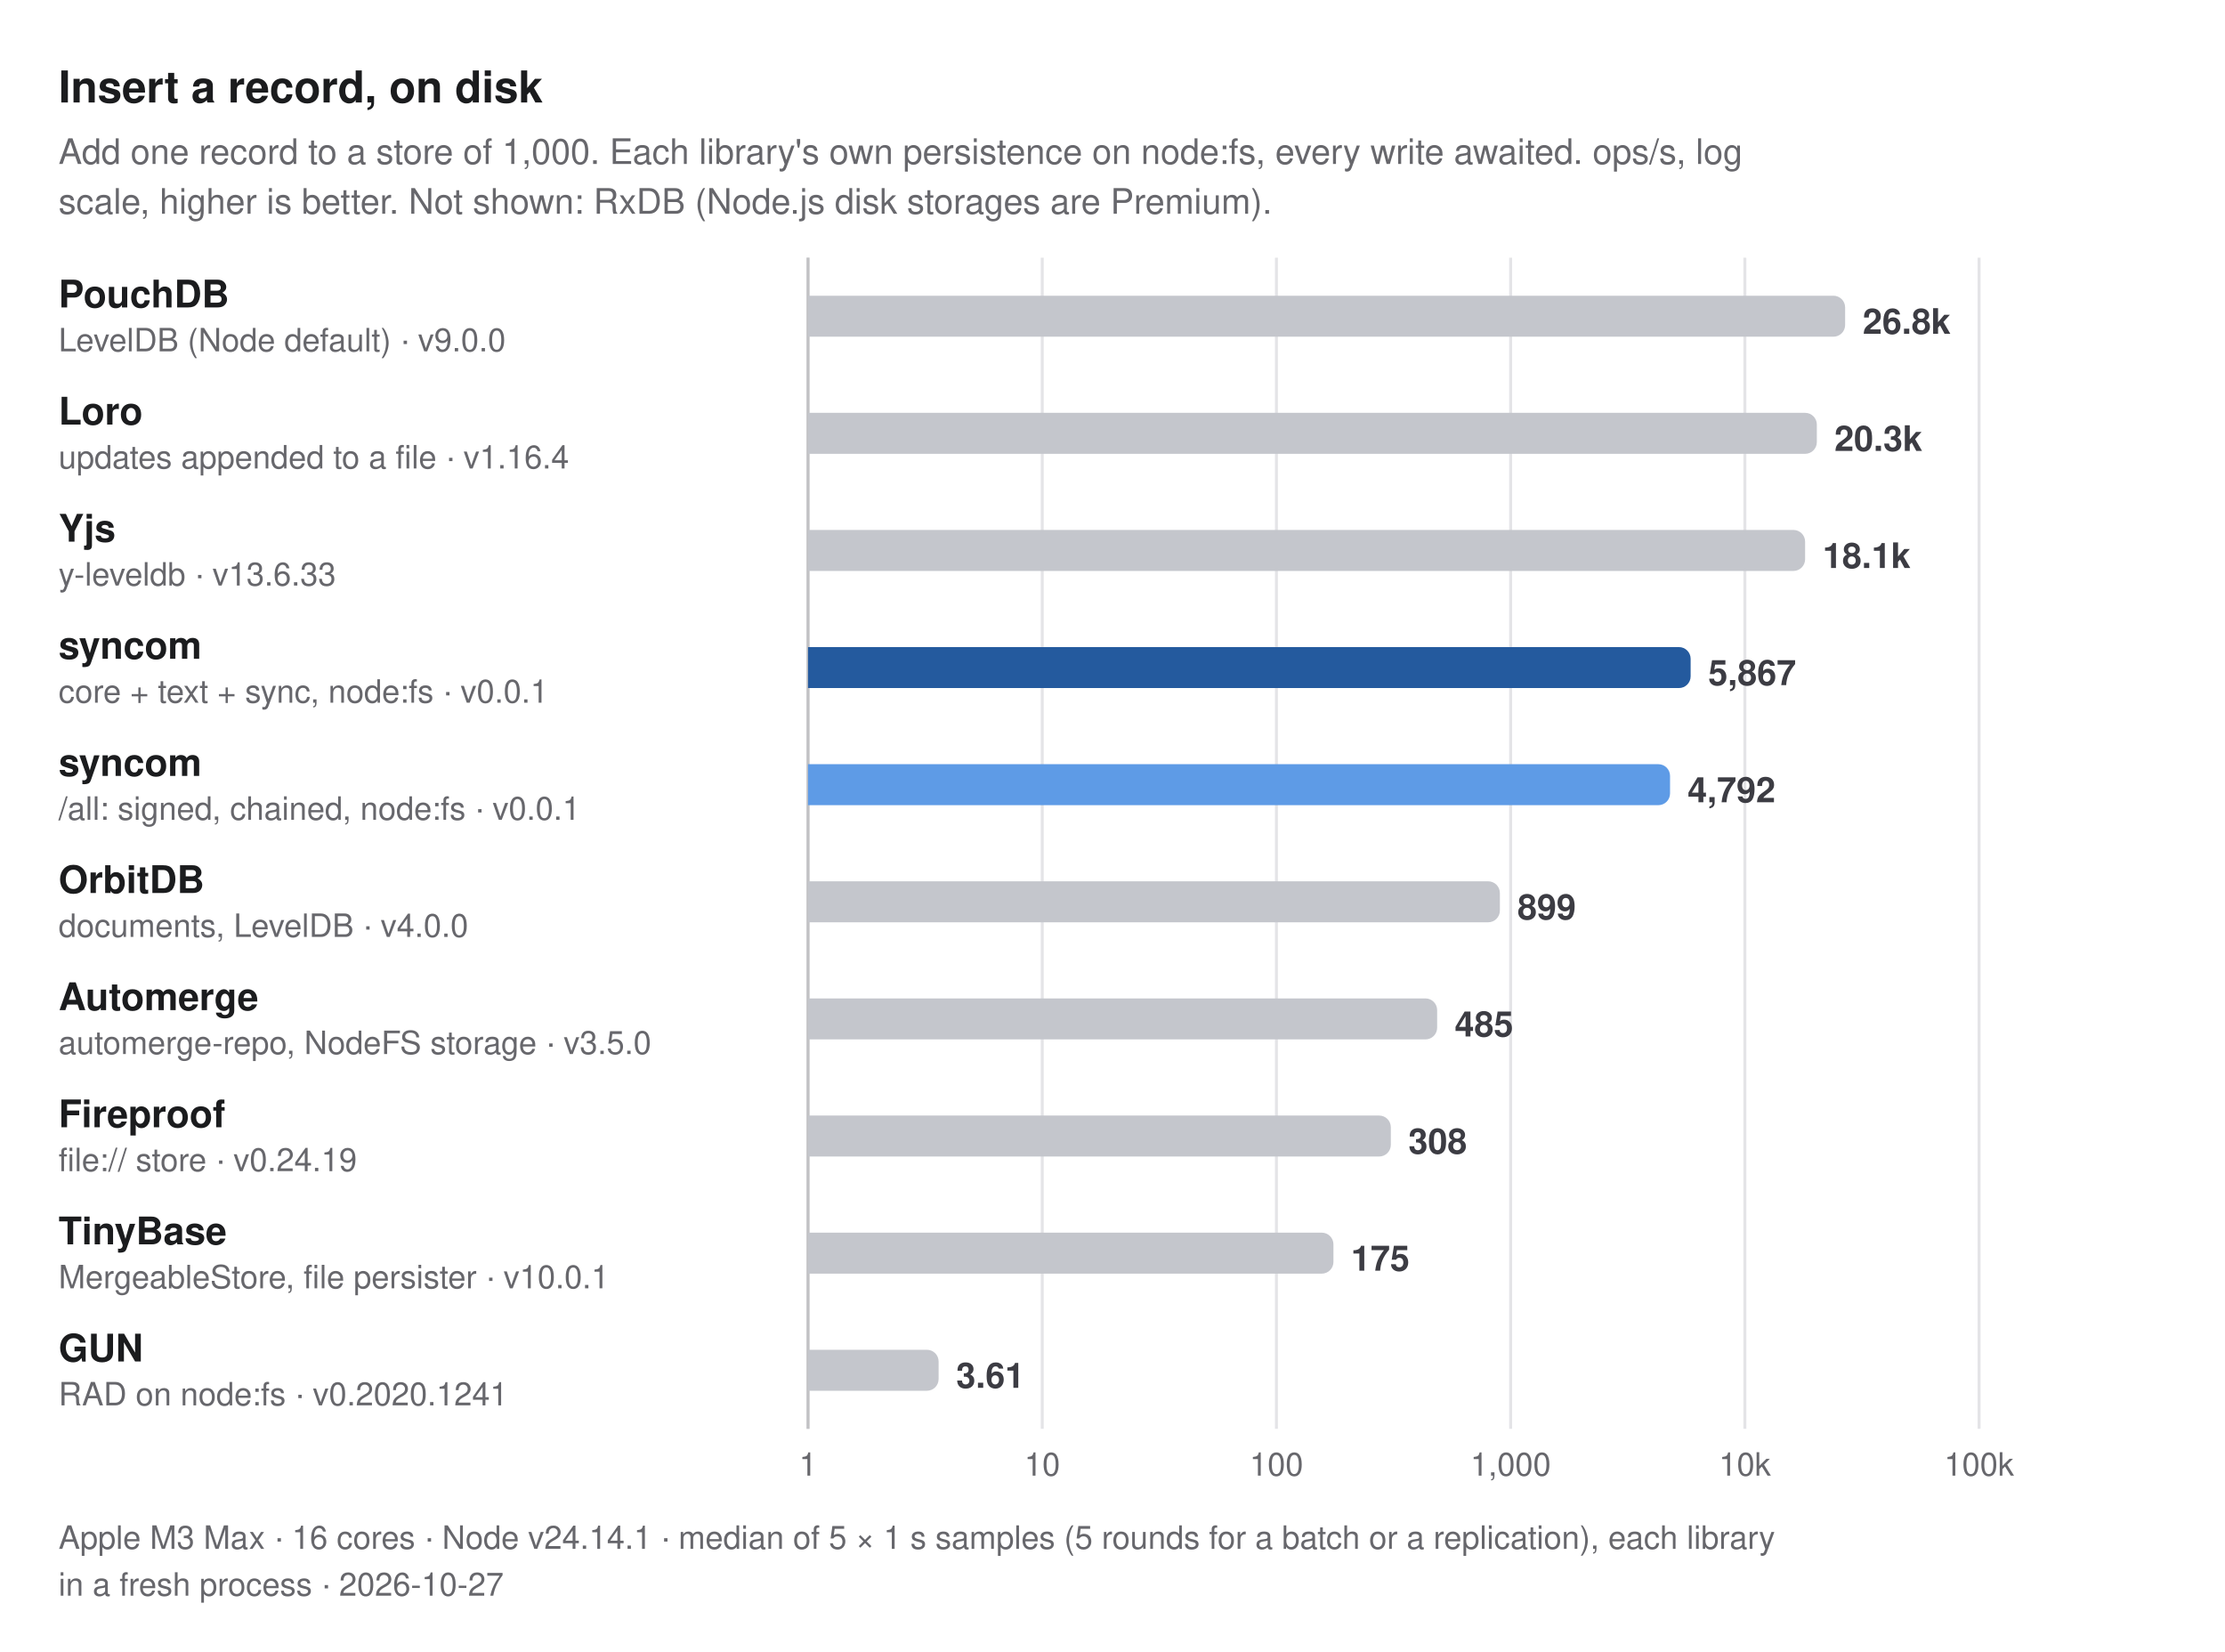
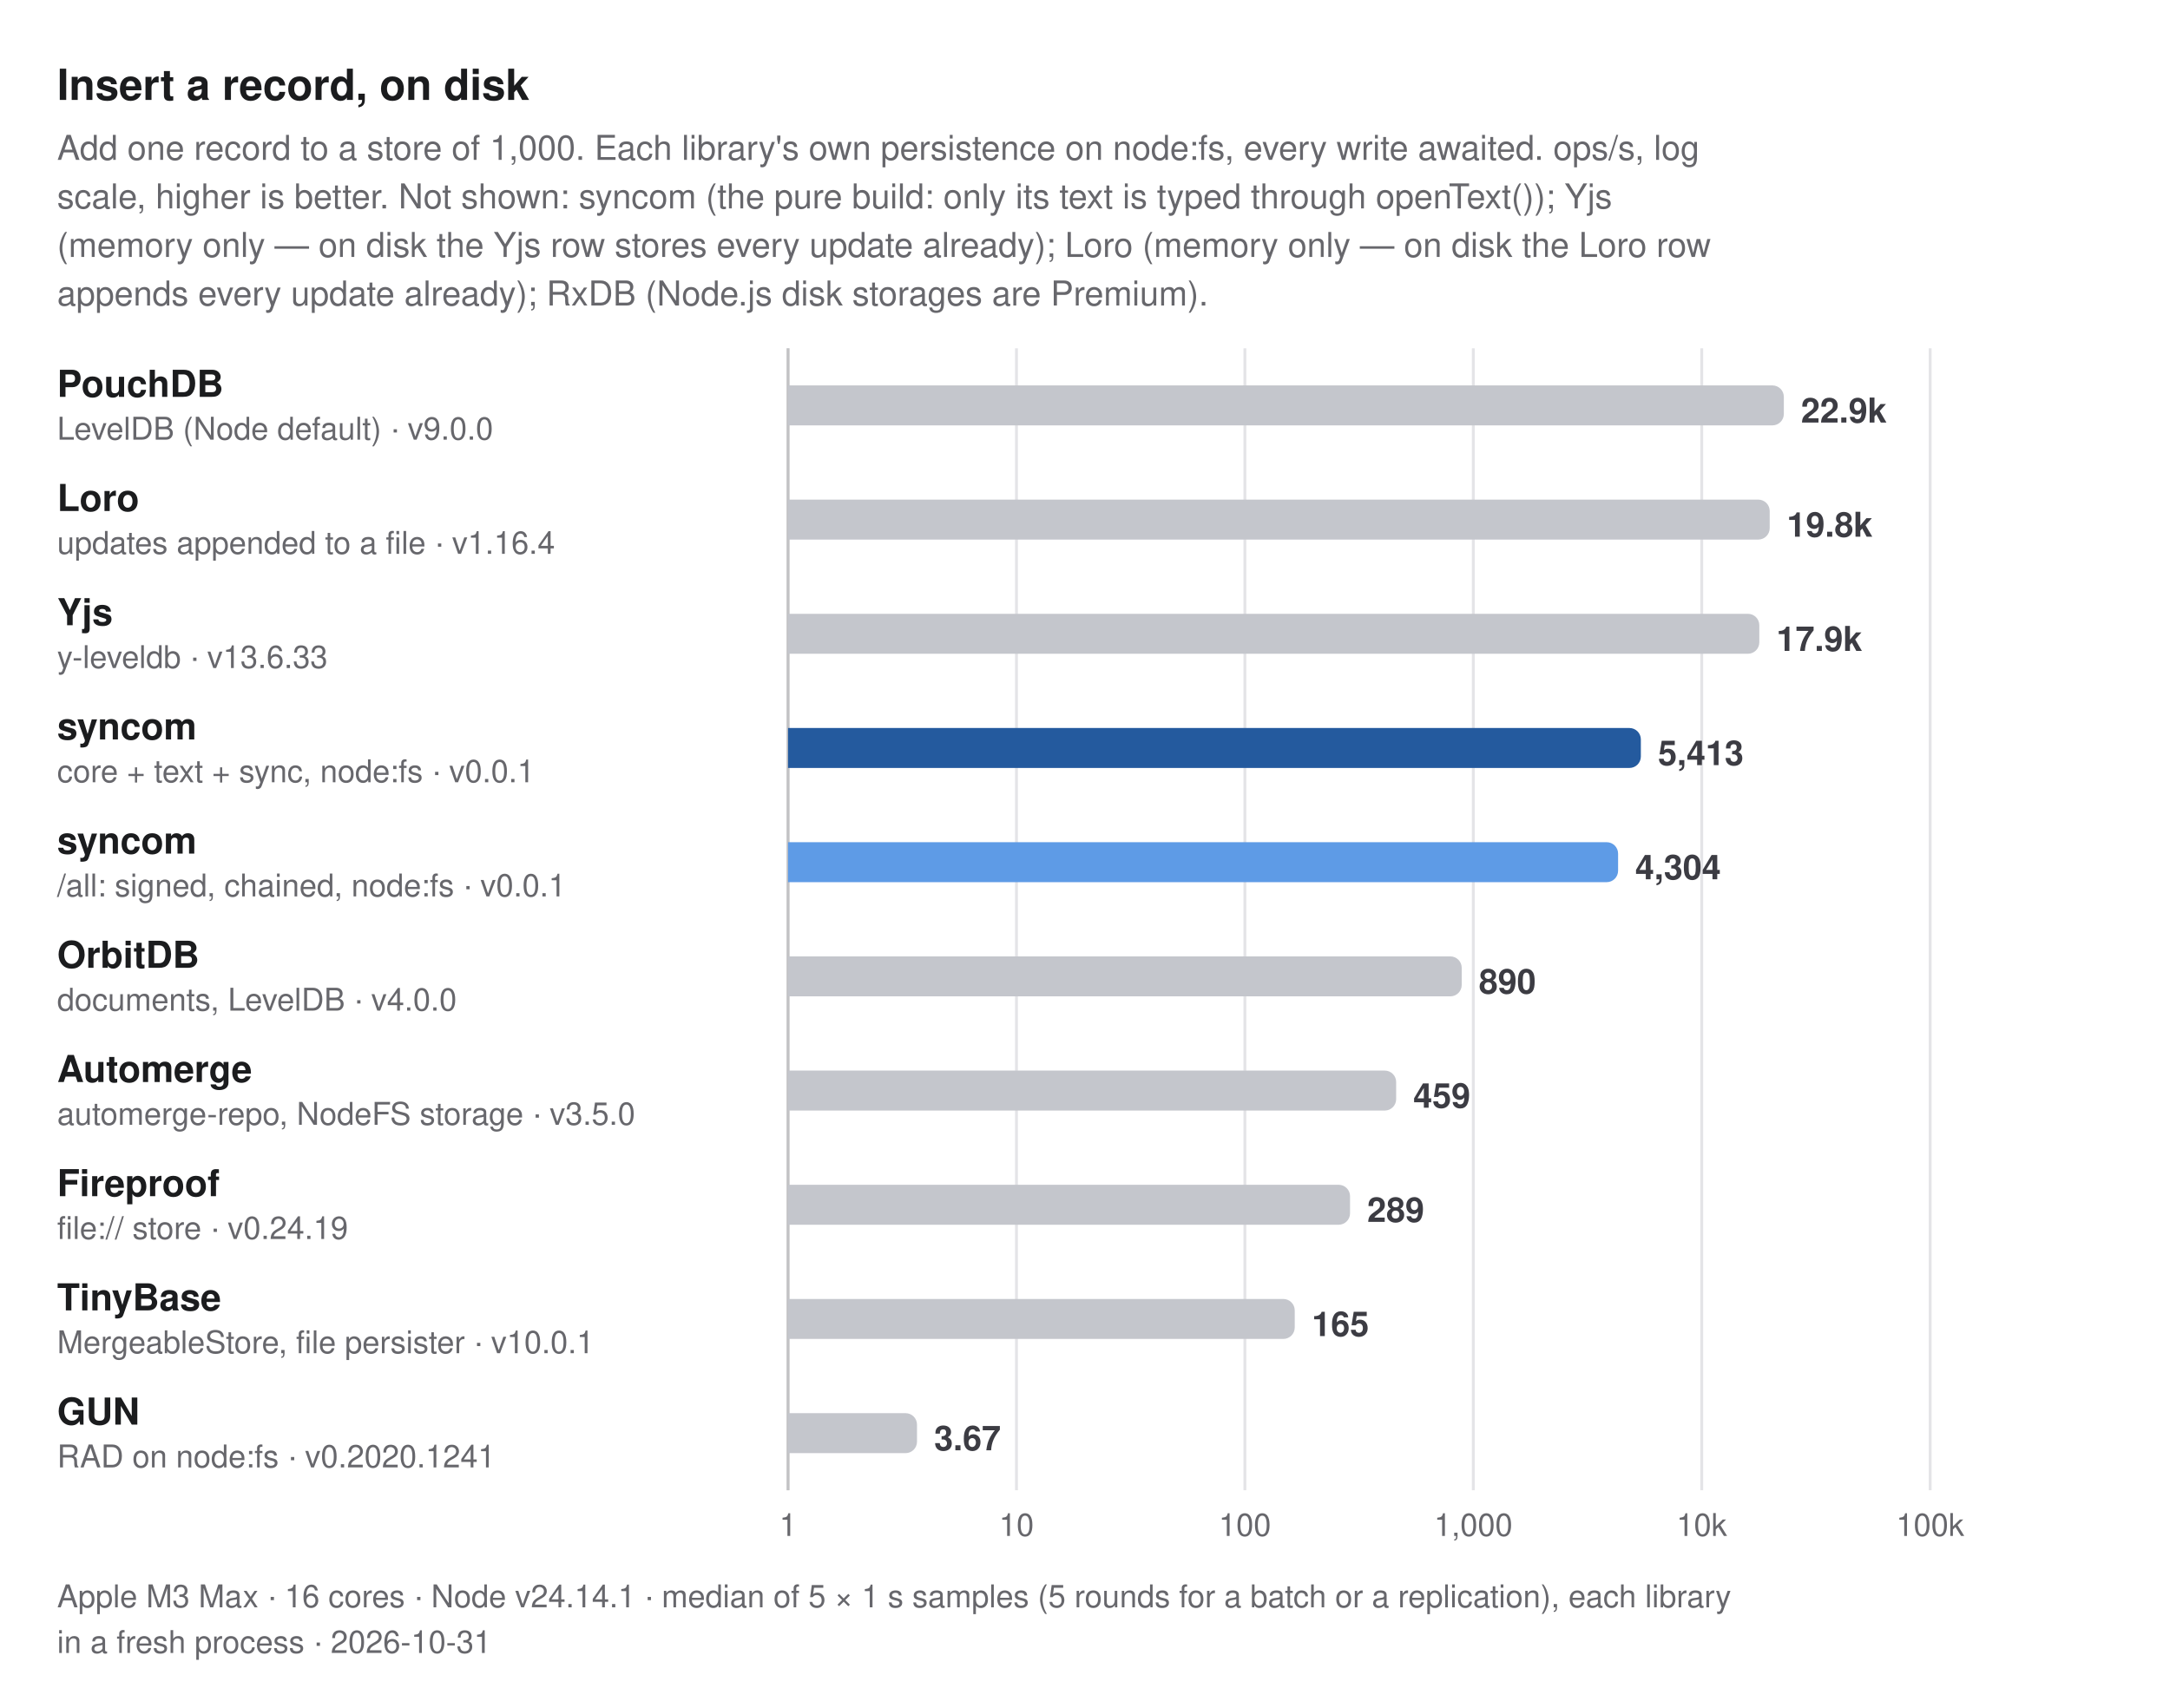
- <svg xmlns="http://www.w3.org/2000/svg" width="760" height="564" viewBox="0 0 760 564" role="img" aria-label="Insert a record, on disk. Add one record to a store of 1,000. Each library's own persistence on node:fs, every write awaited. ops/s, log scale, higher is better. Not shown: RxDB (Node.js disk storages are Premium).">
+ <svg xmlns="http://www.w3.org/2000/svg" width="760" height="598" viewBox="0 0 760 598" role="img" aria-label="Insert a record, on disk. Add one record to a store of 1,000. Each library's own persistence on node:fs, every write awaited. ops/s, log scale, higher is better. Not shown: syncom (the pure build: only its text is typed through openText()); Yjs (memory only — on disk the Yjs row stores every update already); Loro (memory only — on disk the Loro row appends every update already); RxDB (Node.js disk storages are Premium).">
  <style>
  text { font-family: -apple-system, BlinkMacSystemFont, "Segoe UI", Helvetica, Arial, sans-serif; }
  .title { font-size: 15px; font-weight: 700; fill: #1b1c1e; }
  .subtitle, .caption { font-size: 12px; fill: #67676c; }
  .caption { font-size: 11px; }
  .group { font-size: 11px; font-weight: 600; letter-spacing: 0.06em; fill: #67676c; }
  .label { font-size: 13px; font-weight: 600; fill: #1b1c1e; }
  .label.primary, .label.secondary { font-weight: 700; }
  .sublabel { font-size: 11px; fill: #67676c; }
  .value { font-size: 12px; font-weight: 600; fill: #3c3c43; font-variant-numeric: tabular-nums; }
  .value.small { font-size: 10px; }
  .legend { font-size: 11px; fill: #3c3c43; }
  .tick { font-size: 11px; fill: #67676c; font-variant-numeric: tabular-nums; }
  .grid { stroke: #e4e4e7; stroke-width: 1; }
  .axis { stroke: #c2c2c4; stroke-width: 1; }
  .ref { stroke: #67676c; stroke-width: 1; stroke-dasharray: 3 3; }
  .bar { fill: #c4c6cc; }
  .bar.primary { fill: #245a9e; }
  .bar.secondary { fill: #5e9be6; }
  @media (prefers-color-scheme: dark) {
    .title, .label { fill: #dfdfd6; }
    .subtitle, .caption, .group, .sublabel, .tick { fill: #98989f; }
    .value, .legend { fill: #c2c2c4; }
    .grid { stroke: #2e2e32; }
    .axis { stroke: #48484c; }
    .ref { stroke: #98989f; }
    .bar { fill: #46474e; }
    .bar.primary { fill: #8dbcf2; }
    .bar.secondary { fill: #3d7bd0; }
  }
</style>
  <text class="title" x="20" y="35">Insert a record, on disk</text>
  <text class="subtitle" x="20" y="56">Add one record to a store of 1,000. Each library's own persistence on node:fs, every write awaited. ops/s, log</text>
-   <text class="subtitle" x="20" y="73">scale, higher is better. Not shown: RxDB (Node.js disk storages are Premium).</text>
-   <line class="grid" x1="276" y1="88" x2="276" y2="488" />
-   <text class="tick" x="276" y="504" text-anchor="middle">1</text>
-   <line class="grid" x1="356" y1="88" x2="356" y2="488" />
-   <text class="tick" x="356" y="504" text-anchor="middle">10</text>
-   <line class="grid" x1="436" y1="88" x2="436" y2="488" />
-   <text class="tick" x="436" y="504" text-anchor="middle">100</text>
-   <line class="grid" x1="516" y1="88" x2="516" y2="488" />
-   <text class="tick" x="516" y="504" text-anchor="middle">1,000</text>
-   <line class="grid" x1="596" y1="88" x2="596" y2="488" />
-   <text class="tick" x="596" y="504" text-anchor="middle">10k</text>
-   <line class="grid" x1="676" y1="88" x2="676" y2="488" />
-   <text class="tick" x="676" y="504" text-anchor="middle">100k</text>
-   <line class="axis" x1="276" y1="88" x2="276" y2="488" />
+   <text class="subtitle" x="20" y="73">scale, higher is better. Not shown: syncom (the pure build: only its text is typed through openText()); Yjs</text>
+   <text class="subtitle" x="20" y="90">(memory only — on disk the Yjs row stores every update already); Loro (memory only — on disk the Loro row</text>
+   <text class="subtitle" x="20" y="107">appends every update already); RxDB (Node.js disk storages are Premium).</text>
+   <line class="grid" x1="276" y1="122" x2="276" y2="522" />
+   <text class="tick" x="276" y="538" text-anchor="middle">1</text>
+   <line class="grid" x1="356" y1="122" x2="356" y2="522" />
+   <text class="tick" x="356" y="538" text-anchor="middle">10</text>
+   <line class="grid" x1="436" y1="122" x2="436" y2="522" />
+   <text class="tick" x="436" y="538" text-anchor="middle">100</text>
+   <line class="grid" x1="516" y1="122" x2="516" y2="522" />
+   <text class="tick" x="516" y="538" text-anchor="middle">1,000</text>
+   <line class="grid" x1="596" y1="122" x2="596" y2="522" />
+   <text class="tick" x="596" y="538" text-anchor="middle">10k</text>
+   <line class="grid" x1="676" y1="122" x2="676" y2="522" />
+   <text class="tick" x="676" y="538" text-anchor="middle">100k</text>
+   <line class="axis" x1="276" y1="122" x2="276" y2="522" />
  <g>
-     <text class="label" x="20" y="105">PouchDB</text>
-     <text class="sublabel" x="20" y="120">LevelDB (Node default) · v9.0.0</text>
-     <path class="bar" d="M276,101H626.248A4,4 0 0 1 630.248,105V111A4,4 0 0 1 626.248,115H276Z" />
-     <text class="value" x="636.248" y="114">26.8k</text>
+     <text class="label" x="20" y="139">PouchDB</text>
+     <text class="sublabel" x="20" y="154">LevelDB (Node default) · v9.0.0</text>
+     <path class="bar" d="M276,135H620.755A4,4 0 0 1 624.755,139V145A4,4 0 0 1 620.755,149H276Z" />
+     <text class="value" x="630.755" y="148">22.9k</text>
  </g>
  <g>
-     <text class="label" x="20" y="145">Loro</text>
-     <text class="sublabel" x="20" y="160">updates appended to a file · v1.16.4</text>
-     <path class="bar" d="M276,141H616.583A4,4 0 0 1 620.583,145V151A4,4 0 0 1 616.583,155H276Z" />
-     <text class="value" x="626.583" y="154">20.3k</text>
+     <text class="label" x="20" y="179">Loro</text>
+     <text class="sublabel" x="20" y="194">updates appended to a file · v1.16.4</text>
+     <path class="bar" d="M276,175H615.802A4,4 0 0 1 619.802,179V185A4,4 0 0 1 615.802,189H276Z" />
+     <text class="value" x="625.802" y="188">19.8k</text>
  </g>
  <g>
-     <text class="label" x="20" y="185">Yjs</text>
-     <text class="sublabel" x="20" y="200">y-leveldb · v13.6.33</text>
-     <path class="bar" d="M276,181H612.577A4,4 0 0 1 616.577,185V191A4,4 0 0 1 612.577,195H276Z" />
-     <text class="value" x="622.577" y="194">18.1k</text>
+     <text class="label" x="20" y="219">Yjs</text>
+     <text class="sublabel" x="20" y="234">y-leveldb · v13.6.33</text>
+     <path class="bar" d="M276,215H612.166A4,4 0 0 1 616.166,219V225A4,4 0 0 1 612.166,229H276Z" />
+     <text class="value" x="622.166" y="228">17.9k</text>
  </g>
  <g>
-     <text class="label primary" x="20" y="225">syncom</text>
-     <text class="sublabel" x="20" y="240">core + text + sync, node:fs · v0.0.1</text>
-     <path class="bar primary" d="M276,221H573.475A4,4 0 0 1 577.475,225V231A4,4 0 0 1 573.475,235H276Z" />
-     <text class="value" x="583.475" y="234">5,867</text>
+     <text class="label primary" x="20" y="259">syncom</text>
+     <text class="sublabel" x="20" y="274">core + text + sync, node:fs · v0.0.1</text>
+     <path class="bar primary" d="M276,255H570.676A4,4 0 0 1 574.676,259V265A4,4 0 0 1 570.676,269H276Z" />
+     <text class="value" x="580.676" y="268">5,413</text>
  </g>
  <g>
-     <text class="label secondary" x="20" y="265">syncom</text>
-     <text class="sublabel" x="20" y="280">/all: signed, chained, node:fs · v0.0.1</text>
-     <path class="bar secondary" d="M276,261H566.443A4,4 0 0 1 570.443,265V271A4,4 0 0 1 566.443,275H276Z" />
-     <text class="value" x="576.443" y="274">4,792</text>
+     <text class="label secondary" x="20" y="299">syncom</text>
+     <text class="sublabel" x="20" y="314">/all: signed, chained, node:fs · v0.0.1</text>
+     <path class="bar secondary" d="M276,295H562.706A4,4 0 0 1 566.706,299V305A4,4 0 0 1 562.706,309H276Z" />
+     <text class="value" x="572.706" y="308">4,304</text>
  </g>
  <g>
-     <text class="label" x="20" y="305">OrbitDB</text>
-     <text class="sublabel" x="20" y="320">documents, LevelDB · v4.0.0</text>
-     <path class="bar" d="M276,301H508.317A4,4 0 0 1 512.317,305V311A4,4 0 0 1 508.317,315H276Z" />
-     <text class="value" x="518.317" y="314">899</text>
+     <text class="label" x="20" y="339">OrbitDB</text>
+     <text class="sublabel" x="20" y="354">documents, LevelDB · v4.0.0</text>
+     <path class="bar" d="M276,335H507.939A4,4 0 0 1 511.939,339V345A4,4 0 0 1 507.939,349H276Z" />
+     <text class="value" x="517.939" y="348">890</text>
  </g>
  <g>
-     <text class="label" x="20" y="345">Automerge</text>
-     <text class="sublabel" x="20" y="360">automerge-repo, NodeFS storage · v3.5.0</text>
-     <path class="bar" d="M276,341H486.891A4,4 0 0 1 490.891,345V351A4,4 0 0 1 486.891,355H276Z" />
-     <text class="value" x="496.891" y="354">485</text>
+     <text class="label" x="20" y="379">Automerge</text>
+     <text class="sublabel" x="20" y="394">automerge-repo, NodeFS storage · v3.5.0</text>
+     <path class="bar" d="M276,375H484.978A4,4 0 0 1 488.978,379V385A4,4 0 0 1 484.978,389H276Z" />
+     <text class="value" x="494.978" y="388">459</text>
  </g>
  <g>
-     <text class="label" x="20" y="385">Fireproof</text>
-     <text class="sublabel" x="20" y="400">file:// store · v0.24.19</text>
-     <path class="bar" d="M276,381H471.069A4,4 0 0 1 475.069,385V391A4,4 0 0 1 471.069,395H276Z" />
-     <text class="value" x="481.069" y="394">308</text>
+     <text class="label" x="20" y="419">Fireproof</text>
+     <text class="sublabel" x="20" y="434">file:// store · v0.24.19</text>
+     <path class="bar" d="M276,415H468.828A4,4 0 0 1 472.828,419V425A4,4 0 0 1 468.828,429H276Z" />
+     <text class="value" x="478.828" y="428">289</text>
  </g>
  <g>
-     <text class="label" x="20" y="425">TinyBase</text>
-     <text class="sublabel" x="20" y="440">MergeableStore, file persister · v10.0.1</text>
-     <path class="bar" d="M276,421H451.468A4,4 0 0 1 455.468,425V431A4,4 0 0 1 451.468,435H276Z" />
-     <text class="value" x="461.468" y="434">175</text>
+     <text class="label" x="20" y="459">TinyBase</text>
+     <text class="sublabel" x="20" y="474">MergeableStore, file persister · v10.0.1</text>
+     <path class="bar" d="M276,455H449.454A4,4 0 0 1 453.454,459V465A4,4 0 0 1 449.454,469H276Z" />
+     <text class="value" x="459.454" y="468">165</text>
  </g>
  <g>
-     <text class="label" x="20" y="465">GUN</text>
-     <text class="sublabel" x="20" y="480">RAD on node:fs · v0.2020.1241</text>
-     <path class="bar" d="M276,461H316.605A4,4 0 0 1 320.605,465V471A4,4 0 0 1 316.605,475H276Z" />
-     <text class="value" x="326.605" y="474">3.61</text>
+     <text class="label" x="20" y="499">GUN</text>
+     <text class="sublabel" x="20" y="514">RAD on node:fs · v0.2020.1241</text>
+     <path class="bar" d="M276,495H317.16A4,4 0 0 1 321.16,499V505A4,4 0 0 1 317.16,509H276Z" />
+     <text class="value" x="327.16" y="508">3.67</text>
  </g>
-   <text class="caption" x="20" y="529">Apple M3 Max · 16 cores · Node v24.14.1 · median of 5 × 1 s samples (5 rounds for a batch or a replication), each library</text>
-   <text class="caption" x="20" y="545">in a fresh process · 2026-10-27</text>
+   <text class="caption" x="20" y="563">Apple M3 Max · 16 cores · Node v24.14.1 · median of 5 × 1 s samples (5 rounds for a batch or a replication), each library</text>
+   <text class="caption" x="20" y="579">in a fresh process · 2026-10-31</text>
</svg>
